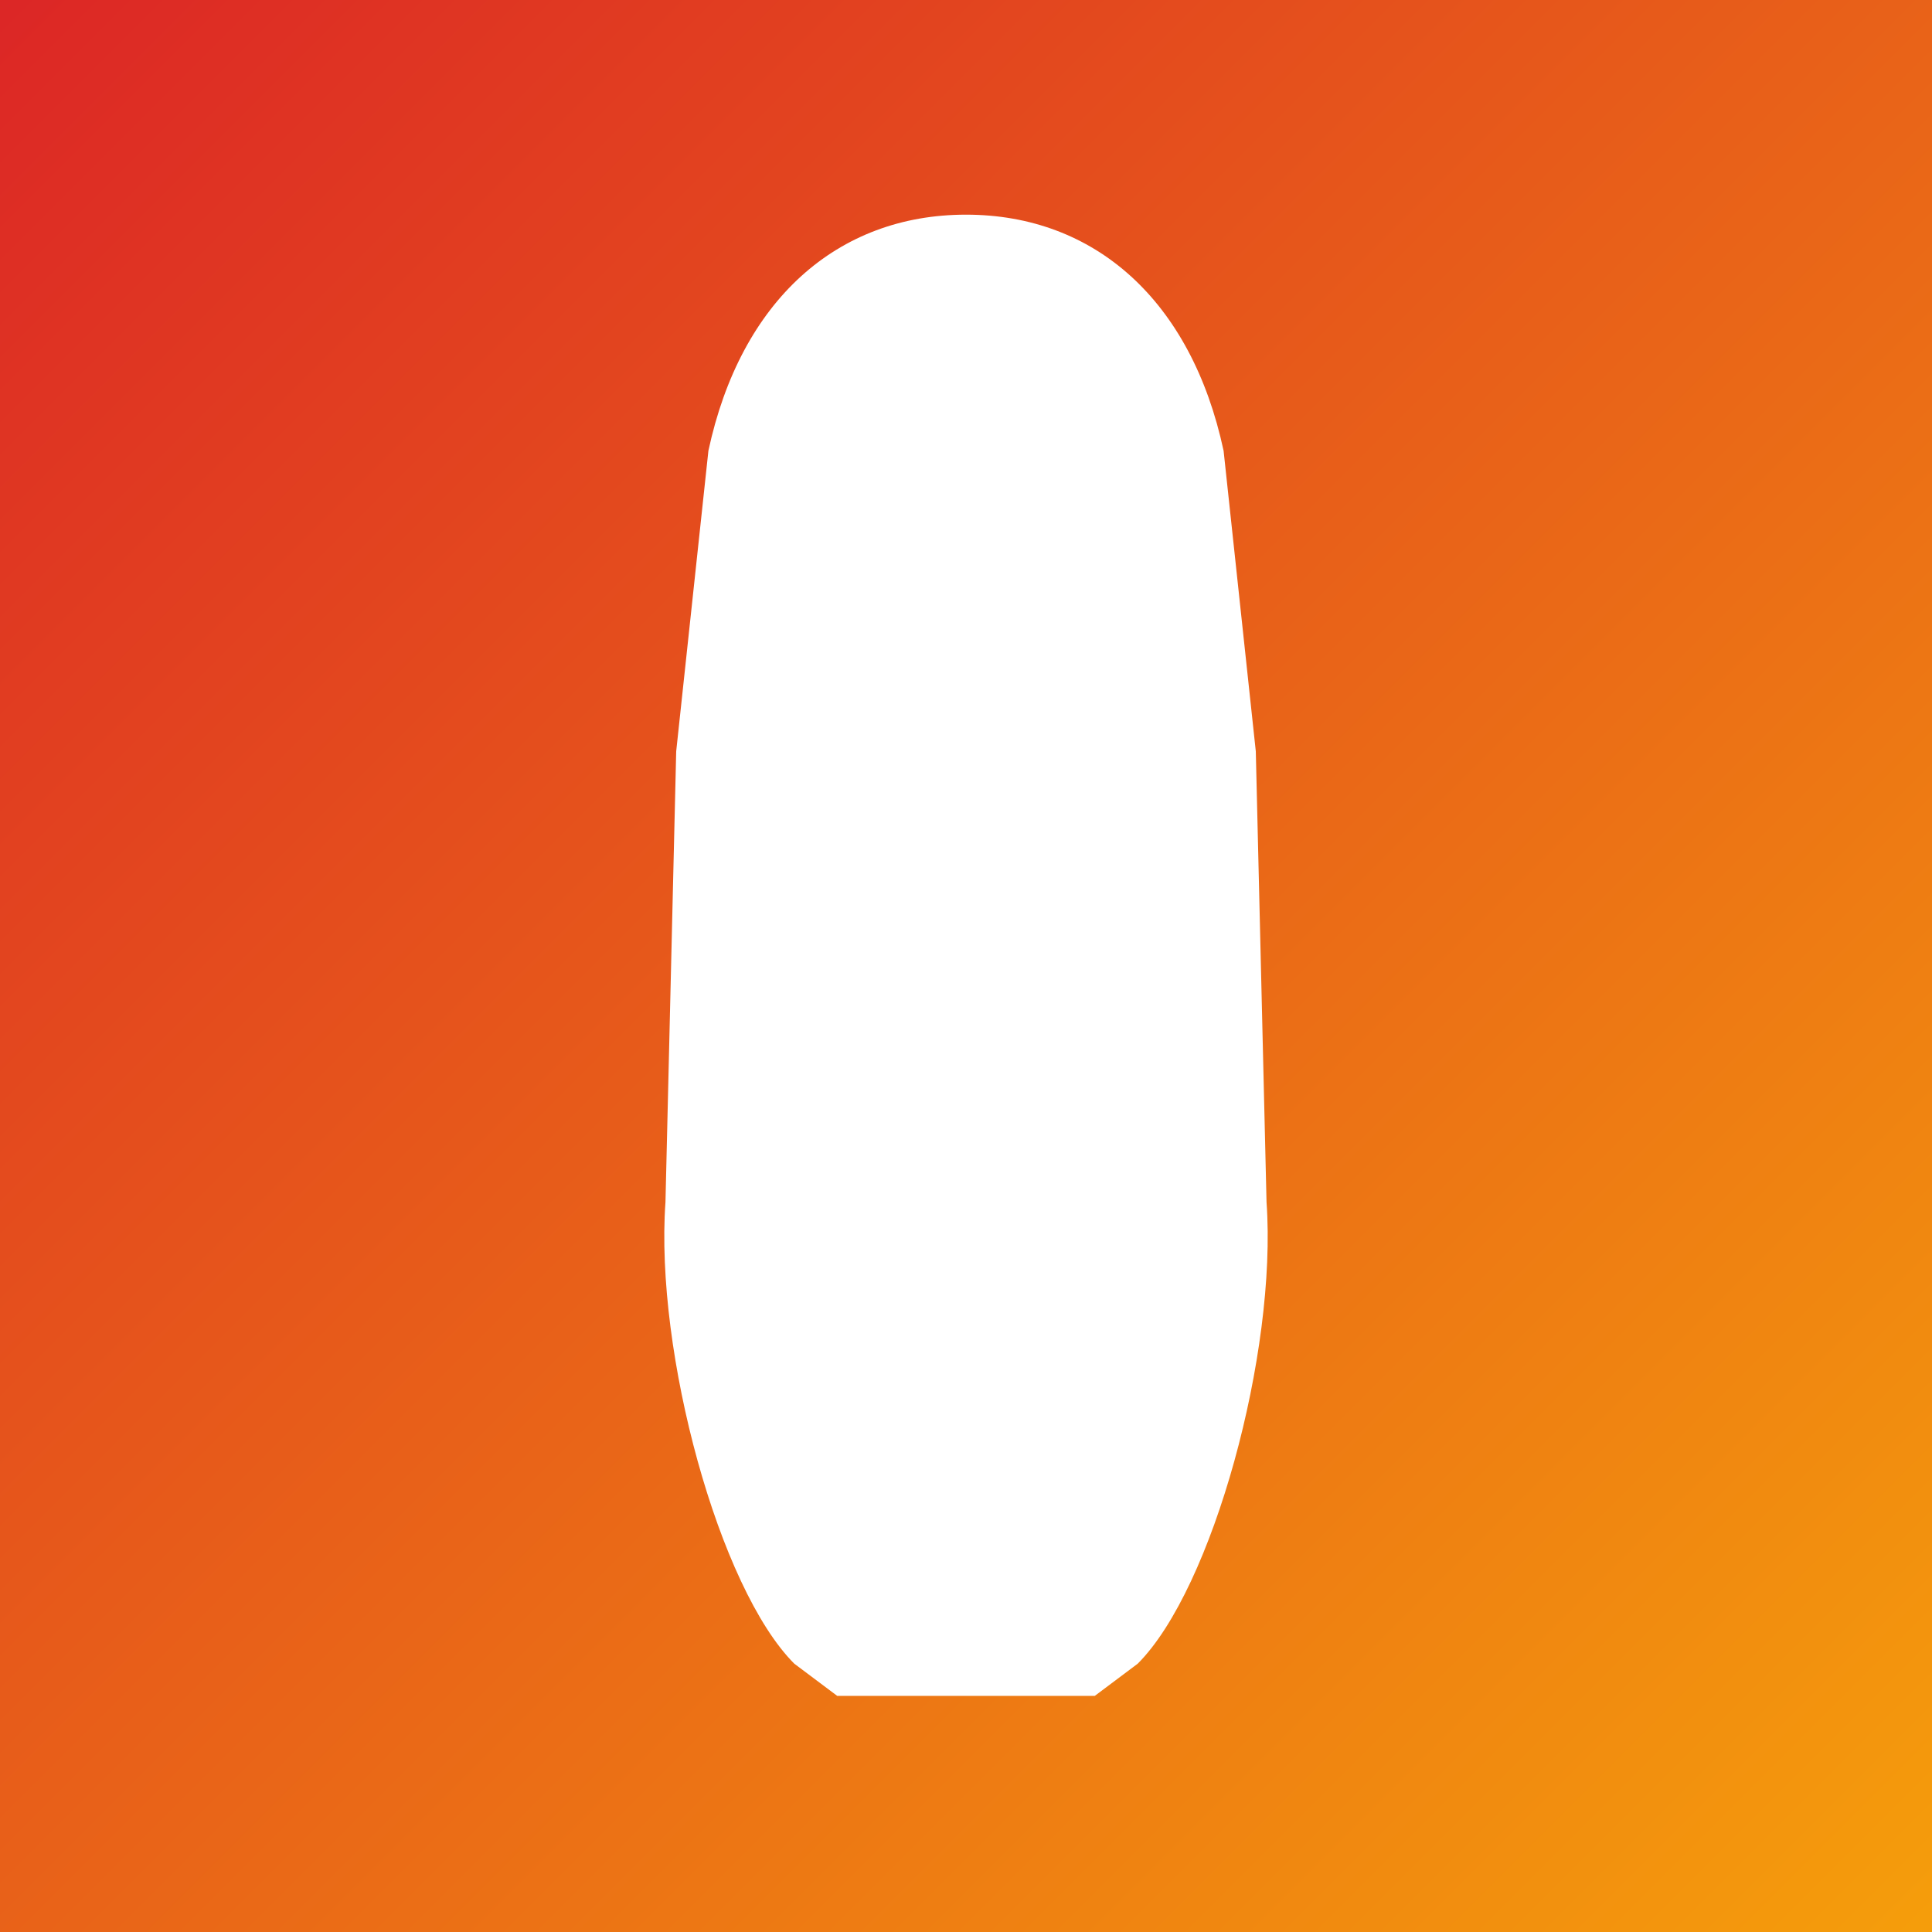
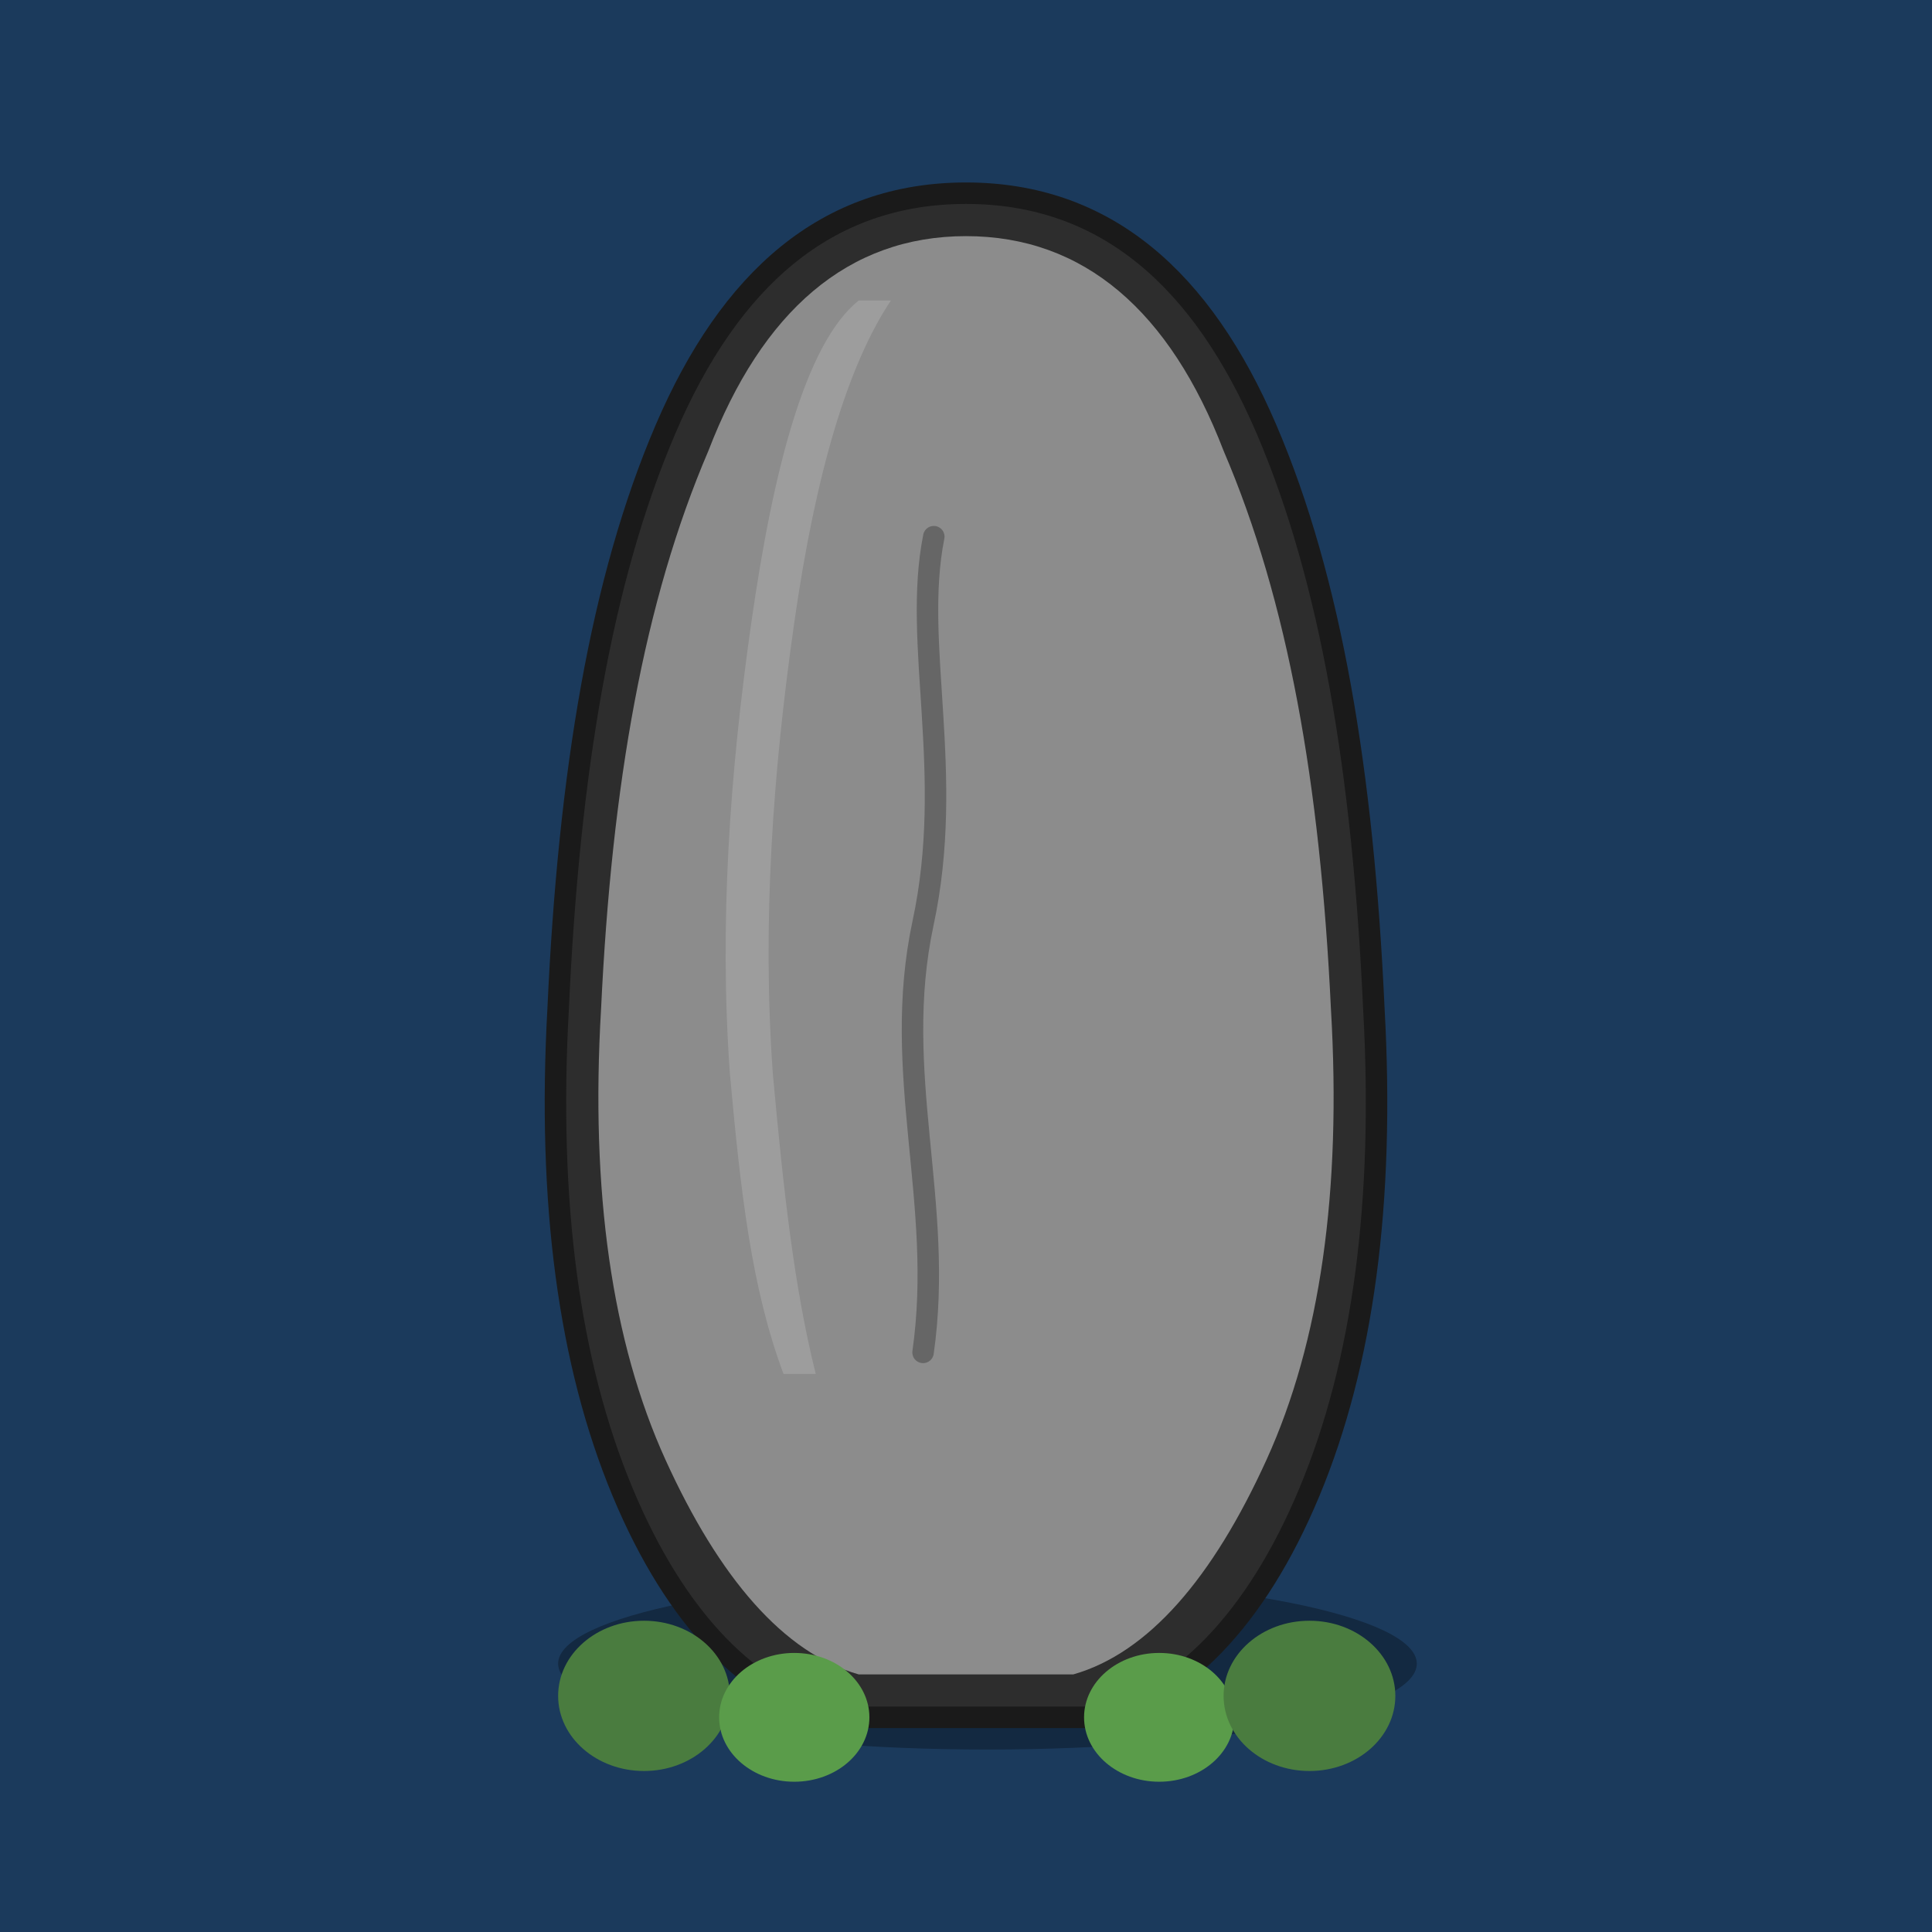
<svg xmlns="http://www.w3.org/2000/svg" viewBox="0 0 180 180">
-   <defs>
-     <linearGradient id="menhirGradient" x1="0%" y1="0%" x2="100%" y2="100%">
-       <stop offset="0%" style="stop-color:#DC2626" />
-       <stop offset="100%" style="stop-color:#F59E0B" />
-     </linearGradient>
-   </defs>
-   <rect width="180" height="180" fill="url(#menhirGradient)" />
-   <path d="M90 20 C78 20 69 28 66 42 L63 70 L62 112 C61 126 67 148 74 155 L78 158 L102 158 L106 155 C113 148 119 126 118 112 L117 70 L114 42 C111 28 102 20 90 20 Z" fill="white" />
+   <rect width="180" height="180" fill="#1B3A5C" />
+   <ellipse cx="92" cy="155" rx="40" ry="8" fill="rgba(0,0,0,0.3)" />
+   <path d="M90 18 C77 18 68 26 62 40 C56 54 53 72 52 94 C51 112 53 127 58 139 C63 151 70 158 78 160 L102 160 C110 158 117 151 122 139 C127 127 129 112 128 94 C127 72 124 54 118 40 C112 26 103 18 90 18 Z" fill="#2D2D2D" stroke="#1a1a1a" stroke-width="2" />
+   <path d="M90 22 C79 22 71 29 66 42 C60 56 57 73 56 94 C55 111 57 125 62 136 C67 147 73 154 80 156 L100 156 C107 154 113 147 118 136 C123 125 125 111 124 94 C123 73 120 56 114 42 C109 29 101 22 90 22 Z" fill="#8C8C8C" />
+   <path d="M80 28 C75 32 72 44 70 58 C68 72 67 86 68 100 C69 111 70 120 73 128 L76 128 C74 120 73 111 72 100 C71 86 72 72 74 58 C76 44 79 34 83 28 Z" fill="rgba(255,255,255,0.15)" />
+   <path d="M87 50 C85 60 89 72 86 86 C83 100 88 112 86 126" fill="none" stroke="#666" stroke-width="2" stroke-linecap="round" />
+   <ellipse cx="60" cy="158" rx="8" ry="7" fill="#4A7C3F" />
+   <ellipse cx="74" cy="160" rx="7" ry="6" fill="#5A9C4A" />
+   <ellipse cx="108" cy="160" rx="7" ry="6" fill="#5A9C4A" />
+   <ellipse cx="122" cy="158" rx="8" ry="7" fill="#4A7C3F" />
</svg>
